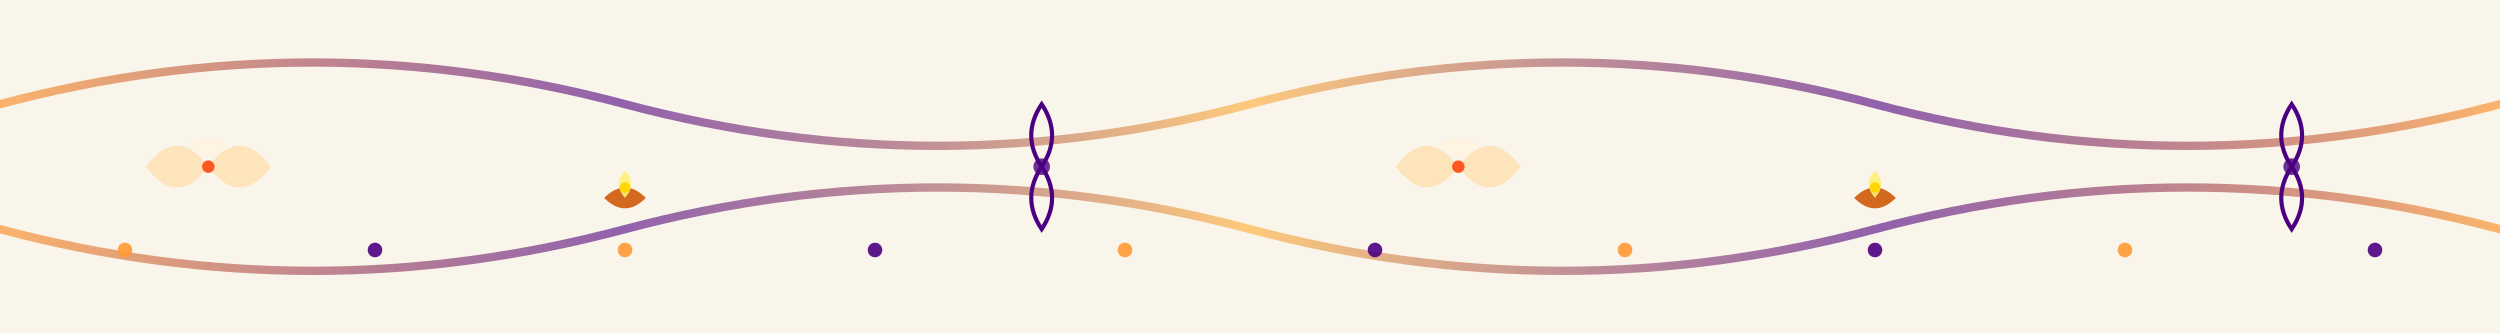
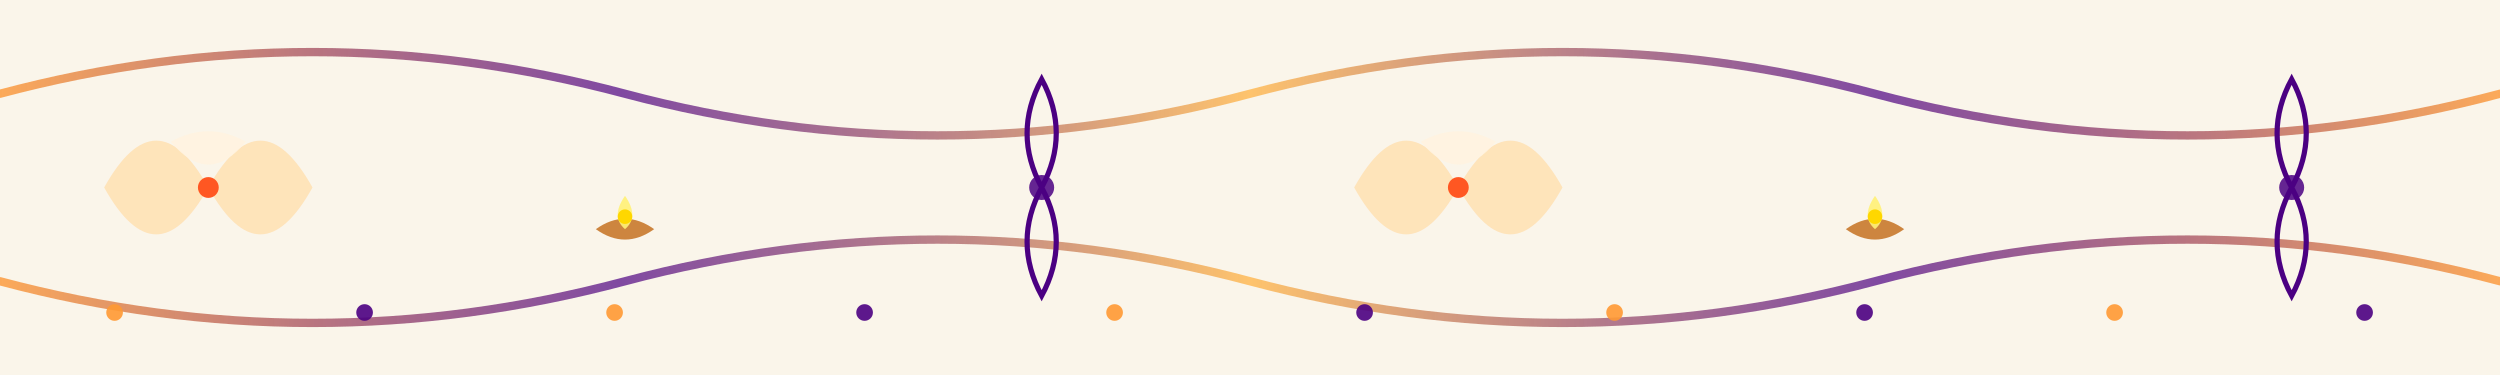
- <svg xmlns="http://www.w3.org/2000/svg" width="1200" height="160" viewBox="0 0 1200 160">
+ <svg xmlns="http://www.w3.org/2000/svg" width="1200" height="180" viewBox="0 0 1200 180">
  <defs>
-     <linearGradient id="borderGrad" x1="0%" y1="0%" x2="100%" y2="0%">
-       <stop offset="0%" style="stop-color:#FF9933;stop-opacity:0.7" />
-       <stop offset="25%" style="stop-color:#4B0082;stop-opacity:0.6" />
-       <stop offset="50%" style="stop-color:#FFB74D;stop-opacity:0.7" />
-       <stop offset="75%" style="stop-color:#4B0082;stop-opacity:0.6" />
-       <stop offset="100%" style="stop-color:#FF9933;stop-opacity:0.7" />
+     <linearGradient id="rangoliGrad" x1="0%" y1="0%" x2="100%" y2="0%">
+       <stop offset="0%" style="stop-color:#FF9933;stop-opacity:0.8" />
+       <stop offset="25%" style="stop-color:#4B0082;stop-opacity:0.7" />
+       <stop offset="50%" style="stop-color:#FFB74D;stop-opacity:0.8" />
+       <stop offset="75%" style="stop-color:#4B0082;stop-opacity:0.7" />
+       <stop offset="100%" style="stop-color:#FF9933;stop-opacity:0.8" />
    </linearGradient>
  </defs>
-   <rect width="1200" height="160" fill="#FAF5EA" />
-   <path d="M0,50 Q150,10 300,50 T600,50 T900,50 T1200,50" fill="none" stroke="url(#borderGrad)" stroke-width="4" stroke-linecap="round" />
-   <path d="M0,110 Q150,150 300,110 T600,110 T900,110 T1200,110" fill="none" stroke="url(#borderGrad)" stroke-width="4" stroke-linecap="round" />
+   <rect width="1200" height="180" fill="#FAF5EA" />
+   <path d="M0,45 Q150,5 300,45 T600,45 T900,45 T1200,45" fill="none" stroke="url(#rangoliGrad)" stroke-width="4" stroke-linecap="round" />
+   <path d="M0,135 Q150,175 300,135 T600,135 T900,135 T1200,135" fill="none" stroke="url(#rangoliGrad)" stroke-width="4" stroke-linecap="round" />
  <g id="motifRow">
-     <g transform="translate(100, 80)">
-       <path d="M0,0 Q-15,-20 -30,0 Q-15,20 0,0 Q15,20 30,0 Q15,-20 0,0 Z" fill="#FFE0B2" opacity="0.85" />
-       <path d="M-10,-10 Q0,-18 10,-10 Q0,0 -10,-10 Z" fill="#FFF3E0" opacity="0.9" />
-       <circle cx="0" cy="0" r="3" fill="#FF5722" />
+     <g transform="translate(100, 90)">
+       <path d="M0,0 Q-25,-45 -50,0 Q-25,45 0,0 Q25,45 50,0 Q25,-45 0,0 Z" fill="#FFE0B2" opacity="0.85" />
+       <path d="M-18,-22 Q0,-32 18,-22 Q0,0 -18,-22 Z" fill="#FFF3E0" opacity="0.9" />
+       <circle cx="0" cy="0" r="5" fill="#FF5722" />
    </g>
-     <g transform="translate(300, 80)">
-       <path d="M-10,15 Q0,5 10,15 Q0,25 -10,15 Z" fill="#D2691E" />
-       <path d="M0,15 Q-6,8 0,2 Q6,8 0,15 Z" fill="#FFF176" opacity="0.9">
-         <animate attributeName="d" values="M0,15 Q-6,8 0,2 Q6,8 0,15 Z; M0,15 Q-5,7 0,-1 Q5,7 0,15 Z; M0,15 Q-6,8 0,2 Q6,8 0,15 Z" dur="4s" repeatCount="indefinite" />
+     <g transform="translate(300, 90)">
+       <path d="M-14,20 Q0,10 14,20 Q0,30 -14,20 Z" fill="#CD853F" />
+       <path d="M0,20 Q-7,14 0,4 Q7,14 0,20 Z" fill="#FFF176" opacity="0.9">
+         <animate attributeName="d" values="M0,20 Q-7,14 0,4 Q7,14 0,20 Z; M0,20 Q-5,12 0,2 Q5,12 0,20 Z; M0,20 Q-7,14 0,4 Q7,14 0,20 Z" dur="4s" repeatCount="indefinite" />
      </path>
-       <circle cx="0" cy="10" r="2.5" fill="#FFD700" />
+       <circle cx="0" cy="14" r="3.5" fill="#FFD700" />
    </g>
-     <g transform="translate(500, 80)">
-       <path d="M0,0 Q-10,-15 0,-30 Q10,-15 0,0 Q10,15 0,30 Q-10,15 0,0 Z" fill="none" stroke="#4B0082" stroke-width="2" stroke-linecap="round" />
-       <circle cx="0" cy="0" r="4" fill="#4B0082" opacity="0.8" />
+     <g transform="translate(500, 90)">
+       <path d="M0,0 Q-14,-26 0,-52 Q14,-26 0,0 Q14,26 0,52 Q-14,26 0,0 Z" fill="none" stroke="#4B0082" stroke-width="2.5" stroke-linecap="round" />
+       <circle cx="0" cy="0" r="6" fill="#4B0082" opacity="0.85" />
    </g>
-     <g transform="translate(700, 80)">
-       <path d="M0,0 Q-15,-20 -30,0 Q-15,20 0,0 Q15,20 30,0 Q15,-20 0,0 Z" fill="#FFE0B2" opacity="0.85" />
-       <path d="M-10,-10 Q0,-18 10,-10 Q0,0 -10,-10 Z" fill="#FFF3E0" opacity="0.9" />
-       <circle cx="0" cy="0" r="3" fill="#FF5722" />
+     <g transform="translate(700, 90)">
+       <path d="M0,0 Q-25,-45 -50,0 Q-25,45 0,0 Q25,45 50,0 Q25,-45 0,0 Z" fill="#FFE0B2" opacity="0.85" />
+       <path d="M-18,-22 Q0,-32 18,-22 Q0,0 -18,-22 Z" fill="#FFF3E0" opacity="0.9" />
+       <circle cx="0" cy="0" r="5" fill="#FF5722" />
    </g>
-     <g transform="translate(900, 80)">
-       <path d="M-10,15 Q0,5 10,15 Q0,25 -10,15 Z" fill="#D2691E" />
-       <path d="M0,15 Q-6,8 0,2 Q6,8 0,15 Z" fill="#FFF176" opacity="0.9">
-         <animate attributeName="d" values="M0,15 Q-6,8 0,2 Q6,8 0,15 Z; M0,15 Q-5,7 0,-1 Q5,7 0,15 Z; M0,15 Q-6,8 0,2 Q6,8 0,15 Z" dur="3.5s" repeatCount="indefinite" />
+     <g transform="translate(900, 90)">
+       <path d="M-14,20 Q0,10 14,20 Q0,30 -14,20 Z" fill="#CD853F" />
+       <path d="M0,20 Q-7,14 0,4 Q7,14 0,20 Z" fill="#FFF176" opacity="0.9">
+         <animate attributeName="d" values="M0,20 Q-7,14 0,4 Q7,14 0,20 Z; M0,20 Q-5,12 0,2 Q5,12 0,20 Z; M0,20 Q-7,14 0,4 Q7,14 0,20 Z" dur="3.2s" repeatCount="indefinite" />
      </path>
-       <circle cx="0" cy="10" r="2.5" fill="#FFD700" />
+       <circle cx="0" cy="14" r="3.5" fill="#FFD700" />
    </g>
-     <g transform="translate(1100, 80)">
-       <path d="M0,0 Q-10,-15 0,-30 Q10,-15 0,0 Q10,15 0,30 Q-10,15 0,0 Z" fill="none" stroke="#4B0082" stroke-width="2" stroke-linecap="round" />
-       <circle cx="0" cy="0" r="4" fill="#4B0082" opacity="0.8" />
+     <g transform="translate(1100, 90)">
+       <path d="M0,0 Q-14,-26 0,-52 Q14,-26 0,0 Q14,26 0,52 Q-14,26 0,0 Z" fill="none" stroke="#4B0082" stroke-width="2.5" stroke-linecap="round" />
+       <circle cx="0" cy="0" r="6" fill="#4B0082" opacity="0.85" />
    </g>
  </g>
-   <g id="dots">
-     <circle cx="60" cy="120" r="3.5" fill="#FF9933" opacity="0.9">
-       <animate attributeName="opacity" values="0.2;1;0.2" dur="2.5s" repeatCount="indefinite" />
+   <g id="dotSequence">
+     <circle cx="55" cy="150" r="4" fill="#FF9933" opacity="0.9">
+       <animate attributeName="opacity" values="0.15;1;0.15" dur="2.5s" repeatCount="indefinite" />
    </circle>
-     <circle cx="180" cy="120" r="3.5" fill="#4B0082" opacity="0.9">
-       <animate attributeName="opacity" values="0.2;1;0.2" dur="3s" repeatCount="indefinite" />
+     <circle cx="175" cy="150" r="4" fill="#4B0082" opacity="0.9">
+       <animate attributeName="opacity" values="0.15;1;0.15" dur="3s" repeatCount="indefinite" />
    </circle>
-     <circle cx="300" cy="120" r="3.5" fill="#FF9933" opacity="0.9">
-       <animate attributeName="opacity" values="0.2;1;0.2" dur="2.5s" repeatCount="indefinite" />
+     <circle cx="295" cy="150" r="4" fill="#FF9933" opacity="0.9">
+       <animate attributeName="opacity" values="0.15;1;0.15" dur="2.5s" repeatCount="indefinite" />
    </circle>
-     <circle cx="420" cy="120" r="3.5" fill="#4B0082" opacity="0.9">
-       <animate attributeName="opacity" values="0.2;1;0.2" dur="3s" repeatCount="indefinite" />
+     <circle cx="415" cy="150" r="4" fill="#4B0082" opacity="0.9">
+       <animate attributeName="opacity" values="0.15;1;0.15" dur="3s" repeatCount="indefinite" />
    </circle>
-     <circle cx="540" cy="120" r="3.5" fill="#FF9933" opacity="0.9">
-       <animate attributeName="opacity" values="0.2;1;0.2" dur="2.5s" repeatCount="indefinite" />
+     <circle cx="535" cy="150" r="4" fill="#FF9933" opacity="0.9">
+       <animate attributeName="opacity" values="0.15;1;0.15" dur="2.5s" repeatCount="indefinite" />
    </circle>
-     <circle cx="660" cy="120" r="3.5" fill="#4B0082" opacity="0.9">
-       <animate attributeName="opacity" values="0.2;1;0.2" dur="3s" repeatCount="indefinite" />
+     <circle cx="655" cy="150" r="4" fill="#4B0082" opacity="0.9">
+       <animate attributeName="opacity" values="0.15;1;0.15" dur="3s" repeatCount="indefinite" />
    </circle>
-     <circle cx="780" cy="120" r="3.5" fill="#FF9933" opacity="0.9">
-       <animate attributeName="opacity" values="0.2;1;0.2" dur="2.5s" repeatCount="indefinite" />
+     <circle cx="775" cy="150" r="4" fill="#FF9933" opacity="0.9">
+       <animate attributeName="opacity" values="0.15;1;0.15" dur="2.5s" repeatCount="indefinite" />
    </circle>
-     <circle cx="900" cy="120" r="3.5" fill="#4B0082" opacity="0.9">
-       <animate attributeName="opacity" values="0.2;1;0.2" dur="3s" repeatCount="indefinite" />
+     <circle cx="895" cy="150" r="4" fill="#4B0082" opacity="0.9">
+       <animate attributeName="opacity" values="0.15;1;0.15" dur="3s" repeatCount="indefinite" />
    </circle>
-     <circle cx="1020" cy="120" r="3.5" fill="#FF9933" opacity="0.9">
-       <animate attributeName="opacity" values="0.2;1;0.2" dur="2.5s" repeatCount="indefinite" />
+     <circle cx="1015" cy="150" r="4" fill="#FF9933" opacity="0.9">
+       <animate attributeName="opacity" values="0.15;1;0.15" dur="2.5s" repeatCount="indefinite" />
    </circle>
-     <circle cx="1140" cy="120" r="3.5" fill="#4B0082" opacity="0.9">
-       <animate attributeName="opacity" values="0.2;1;0.2" dur="3s" repeatCount="indefinite" />
+     <circle cx="1135" cy="150" r="4" fill="#4B0082" opacity="0.9">
+       <animate attributeName="opacity" values="0.15;1;0.15" dur="3s" repeatCount="indefinite" />
    </circle>
  </g>
</svg>
